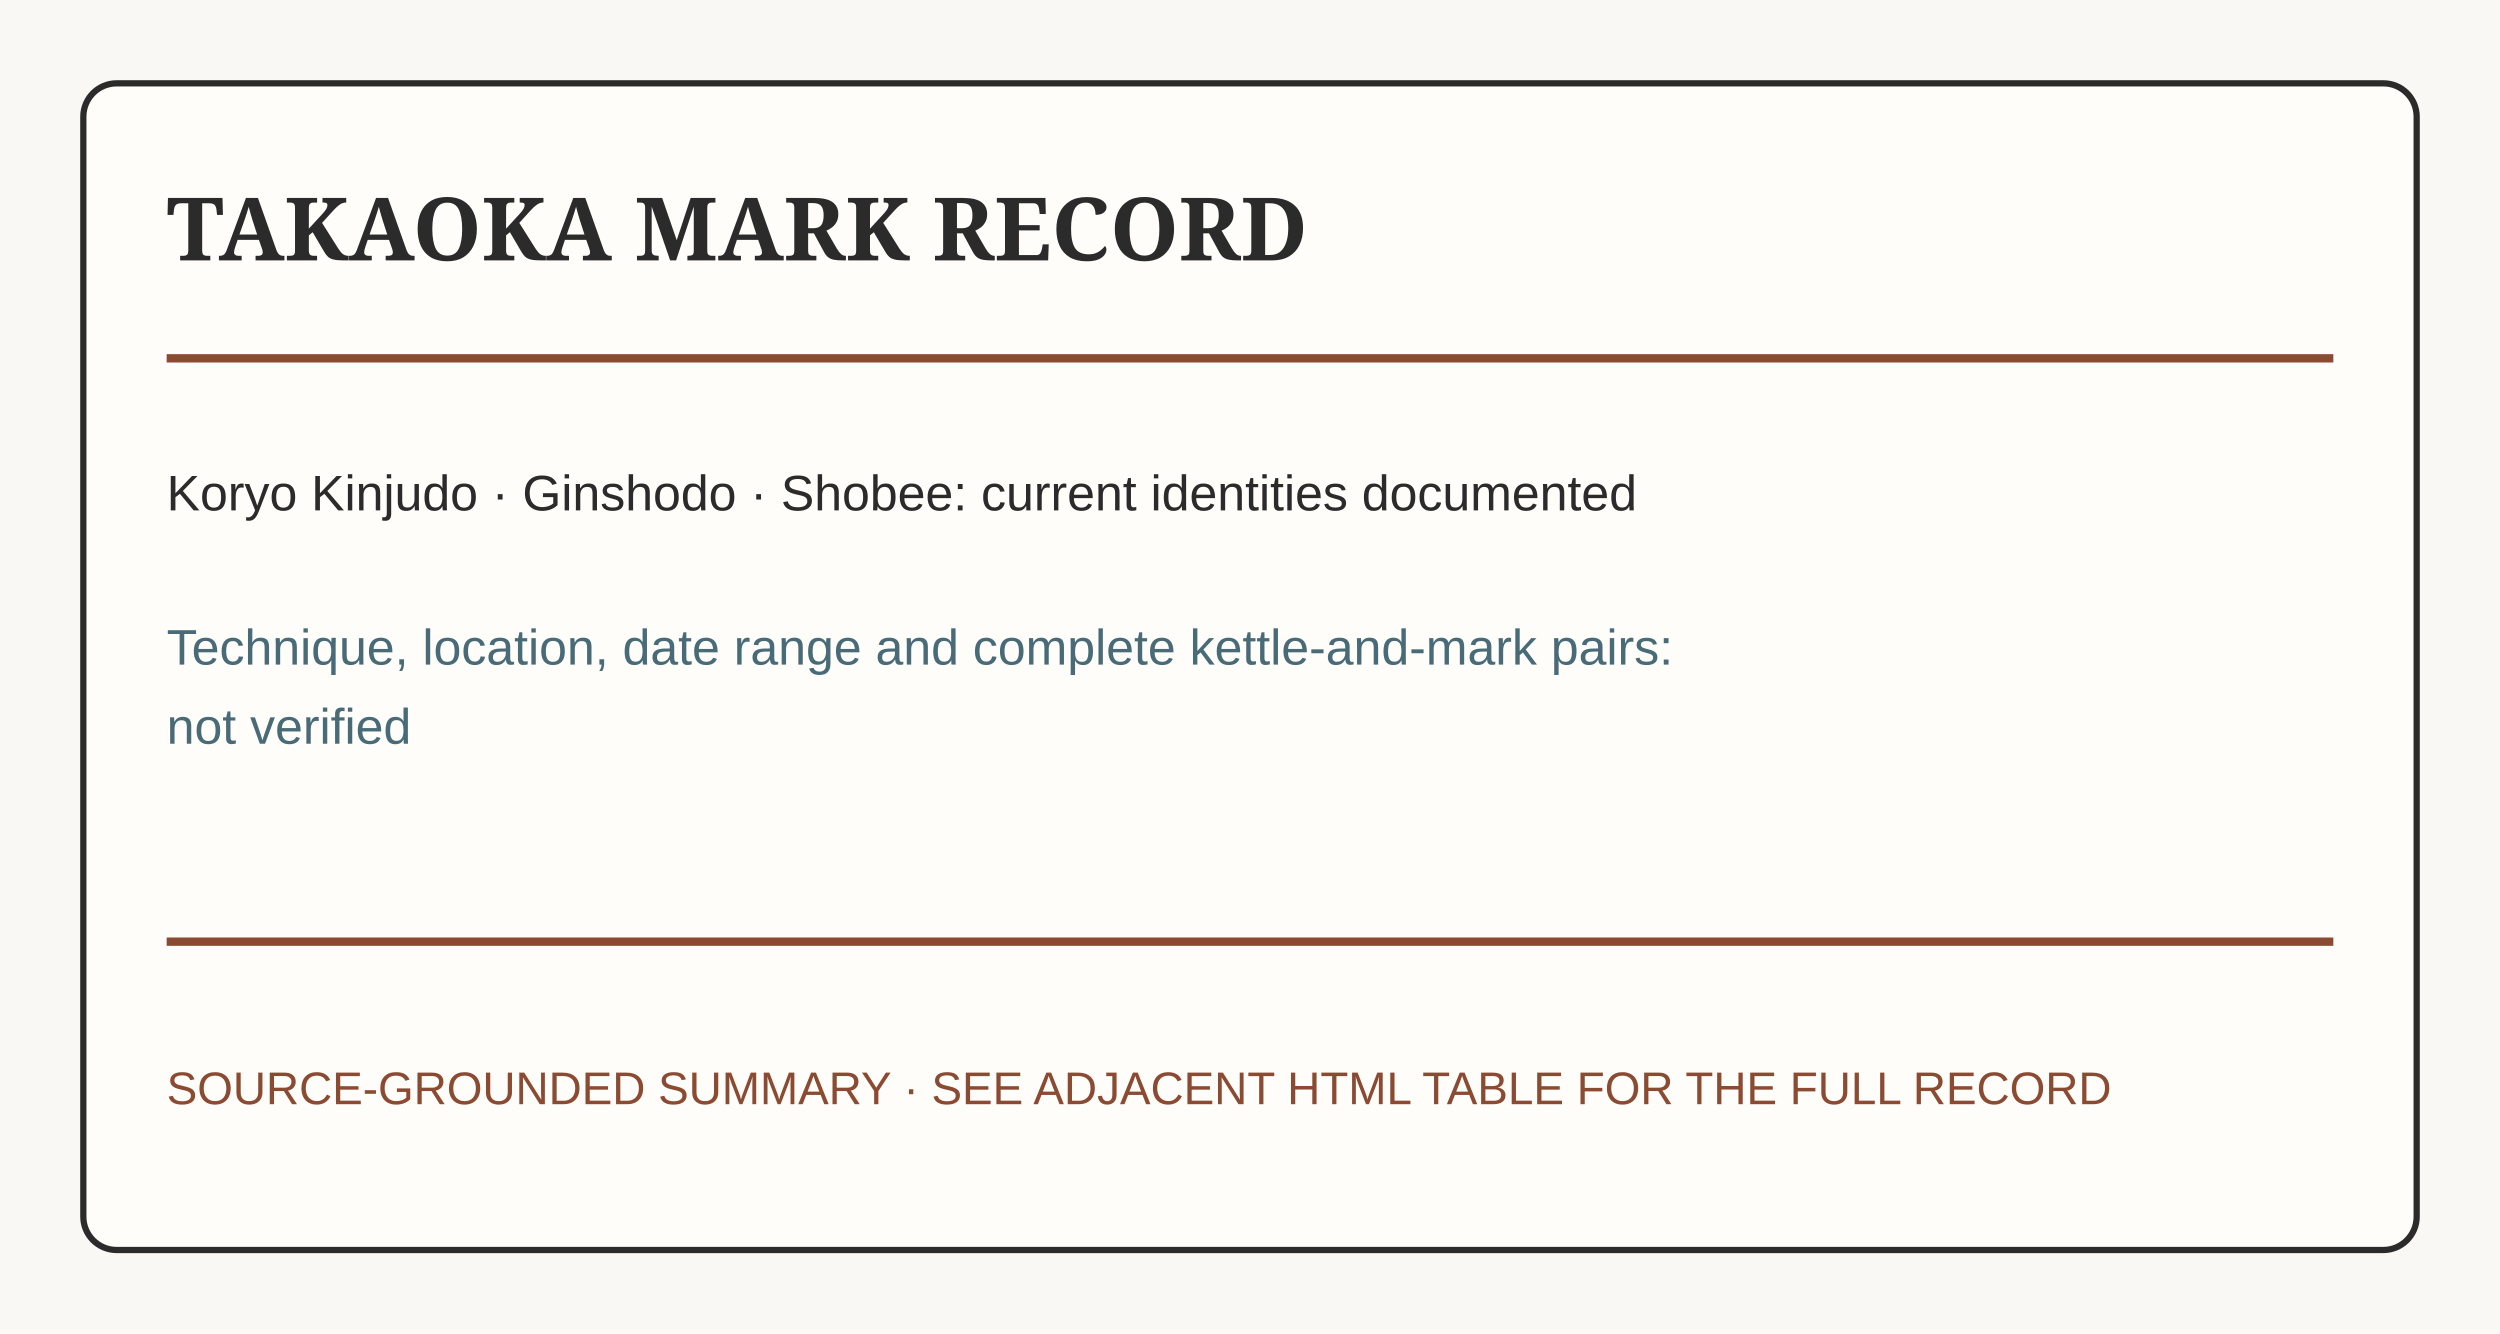
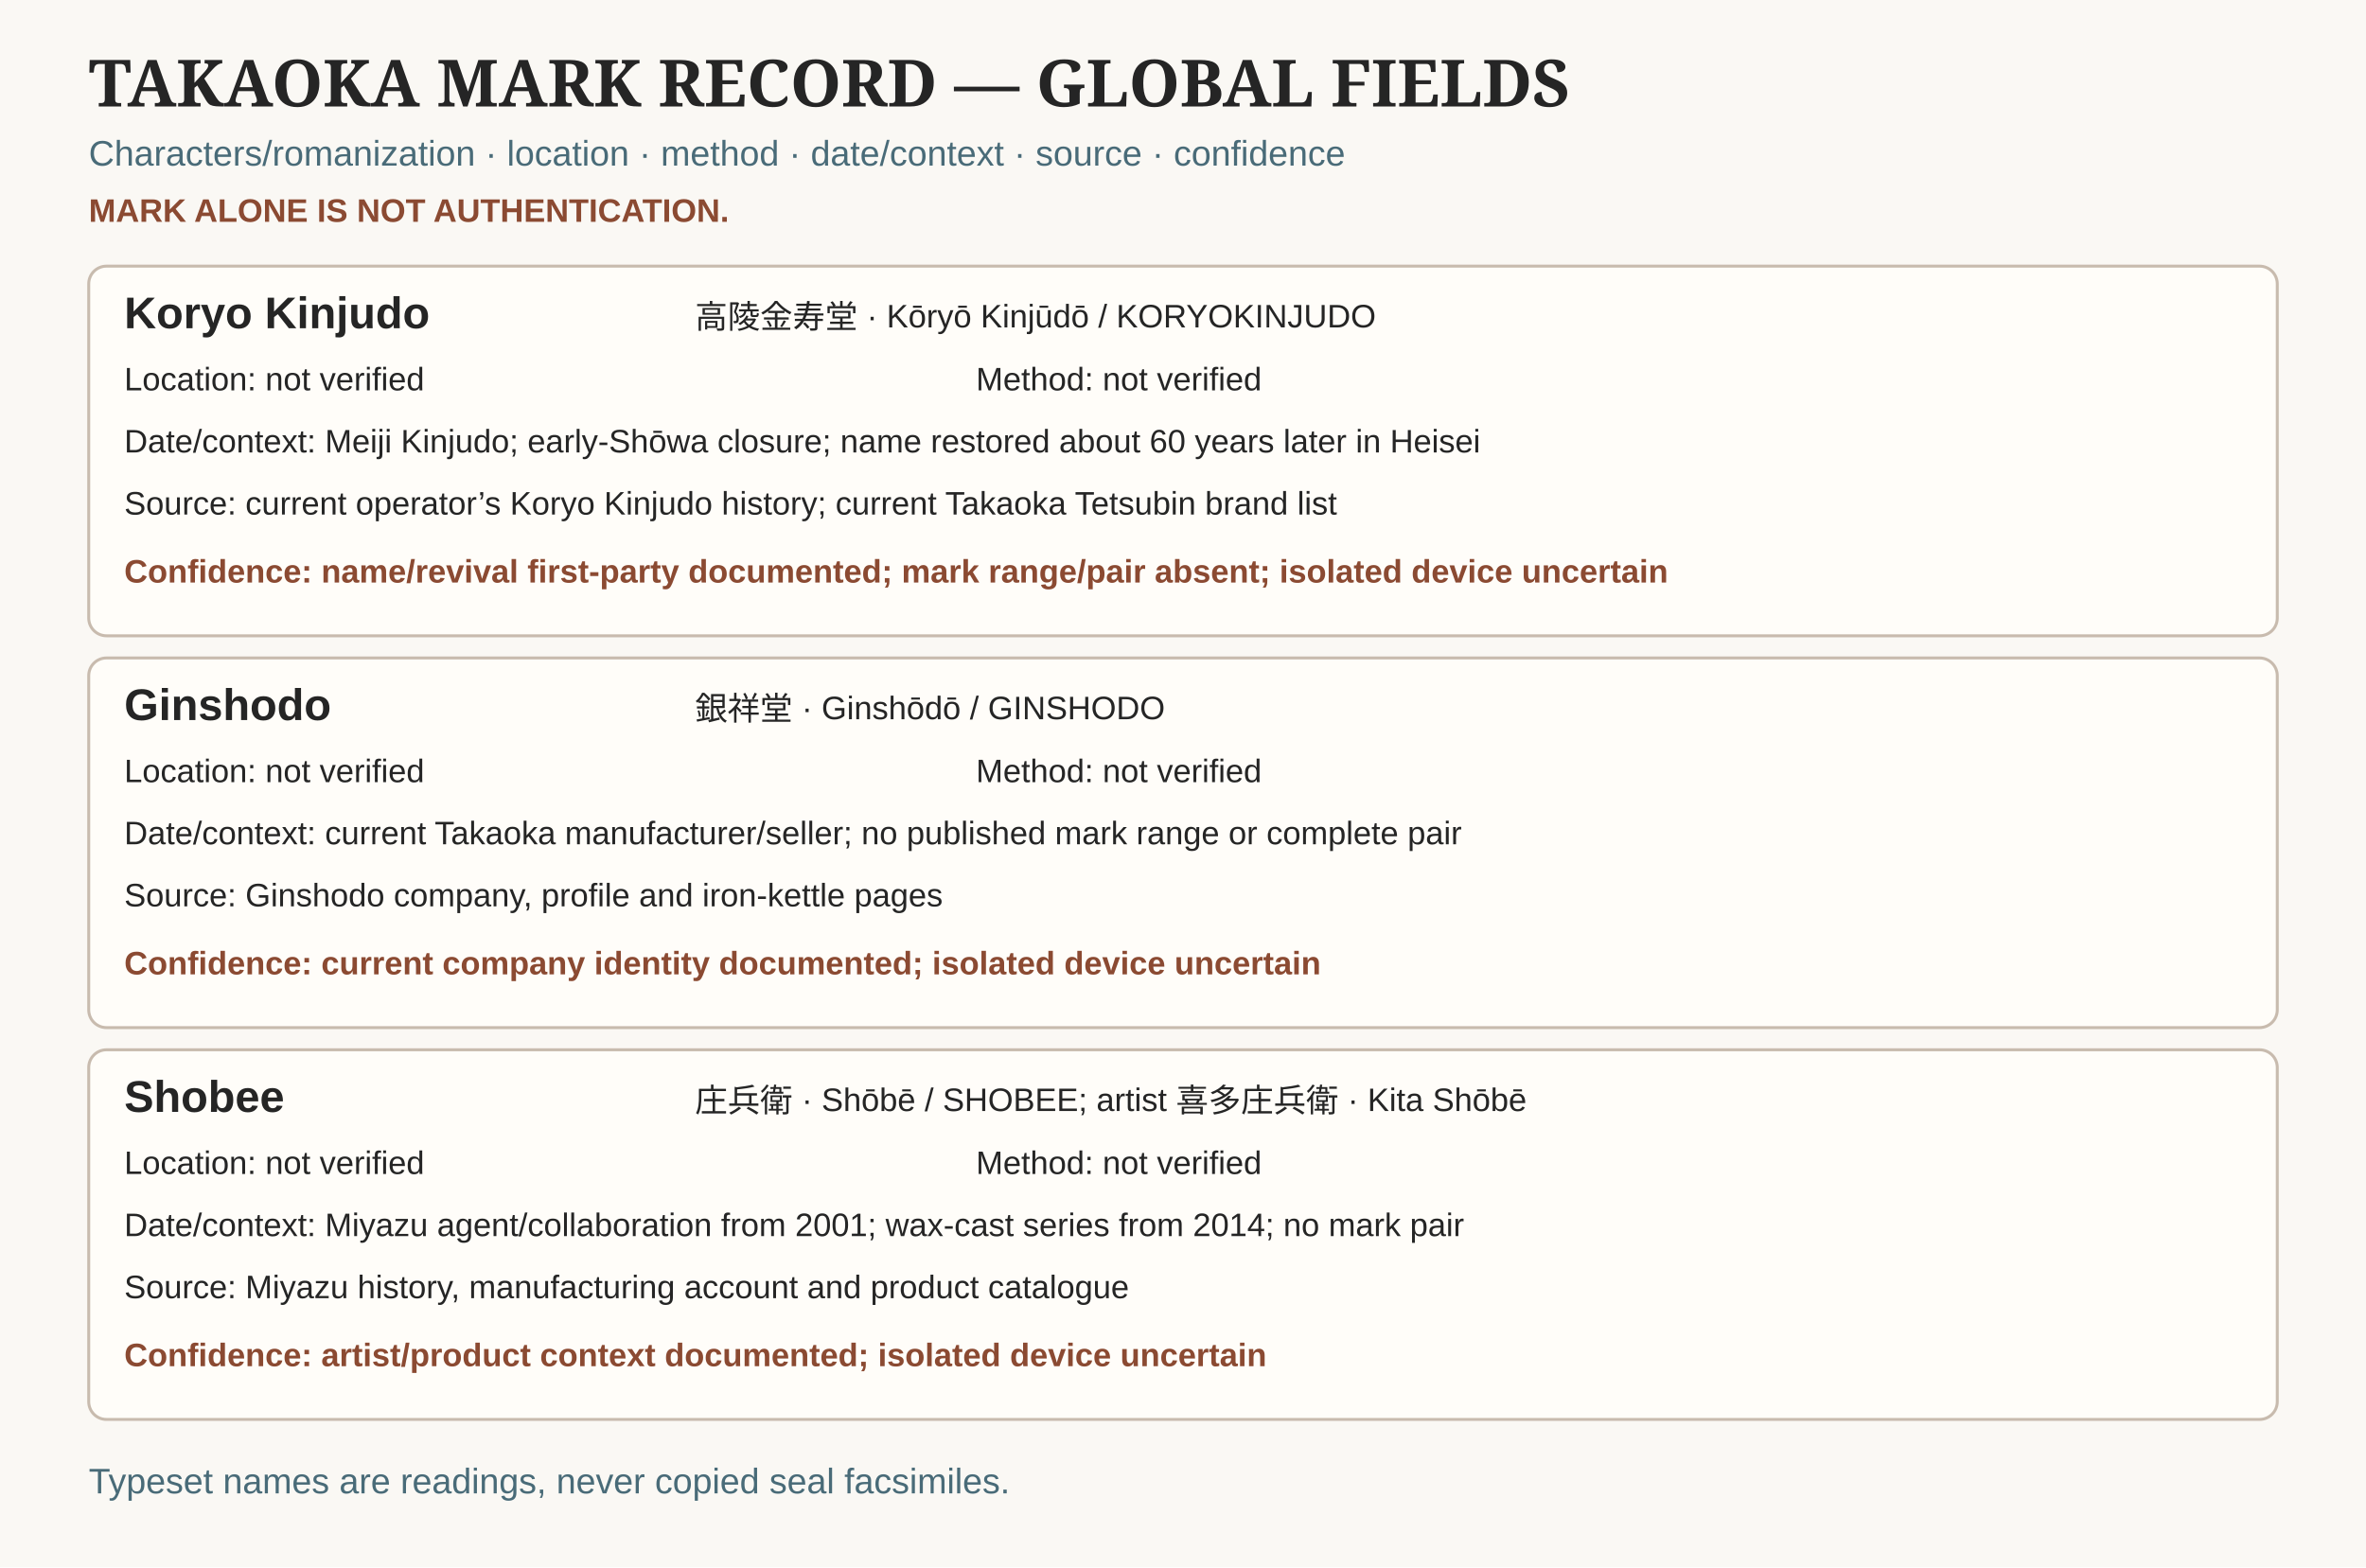
- <svg xmlns="http://www.w3.org/2000/svg" viewBox="0 0 1200 640" role="img" aria-labelledby="title desc">
-   <rect width="1200" height="640" fill="#faf8f4" />
-   <rect x="40" y="40" width="1120" height="560" rx="16" fill="#fffdf9" stroke="#2b2b2b" stroke-width="3" />
-   <path d="M80 172H1120M80 452H1120" stroke="#8b4a32" stroke-width="4" />
-   <text x="80" y="125" fill="#2b2b2b" font-family="Georgia, serif" font-size="42" font-weight="bold">TAKAOKA MARK RECORD</text>
-   <text x="80" y="245" fill="#2b2b2b" font-family="Arial, sans-serif" font-size="24">Koryo Kinjudo · Ginshodo · Shobee: current identities documented</text>
-   <text x="80" y="319" fill="#496b78" font-family="Arial, sans-serif" font-size="24">Technique, location, date range and complete kettle-and-mark pairs:</text>
-   <text x="80" y="357" fill="#496b78" font-family="Arial, sans-serif" font-size="24">not verified</text>
-   <text x="80" y="530" fill="#8b4a32" font-family="Arial, sans-serif" font-size="22">SOURCE-GROUNDED SUMMARY · SEE ADJACENT HTML TABLE FOR THE FULL RECORD</text>
+ <svg xmlns="http://www.w3.org/2000/svg" viewBox="0 0 1600 1060" role="img" aria-labelledby="title desc">
+   <style>.title{font:700 44px Georgia,serif;fill:#252525}.sub{font:24px Arial,sans-serif;fill:#496b78}.maker{font:700 30px Arial,sans-serif;fill:#252525}.field{font:22px Arial,sans-serif;fill:#252525}.limit{font:700 22px Arial,sans-serif;fill:#8b4a32}.card{fill:#fffdf9;stroke:#c8bbae;stroke-width:2}</style>
+   <rect width="1600" height="1060" fill="#faf8f4" />
+   <text class="title" x="60" y="72">TAKAOKA MARK RECORD — GLOBAL FIELDS</text>
+   <text class="sub" x="60" y="112">Characters/romanization · location · method · date/context · source · confidence</text>
+   <text class="limit" x="60" y="150">MARK ALONE IS NOT AUTHENTICATION.</text>
+   <g transform="translate(60 180)">
+     <rect class="card" width="1480" height="250" rx="12" />
+     <text class="maker" x="24" y="42">Koryo Kinjudo</text>
+     <text class="field" x="410" y="42">高陵金寿堂 · Kōryō Kinjūdō / KORYOKINJUDO</text>
+     <text class="field" x="24" y="84">Location: not verified</text>
+     <text class="field" x="600" y="84">Method: not verified</text>
+     <text class="field" x="24" y="126">Date/context: Meiji Kinjudo; early-Shōwa closure; name restored about 60 years later in Heisei</text>
+     <text class="field" x="24" y="168">Source: current operator’s Koryo Kinjudo history; current Takaoka Tetsubin brand list</text>
+     <text class="limit" x="24" y="214">Confidence: name/revival first-party documented; mark range/pair absent; isolated device uncertain</text>
+   </g>
+   <g transform="translate(60 445)">
+     <rect class="card" width="1480" height="250" rx="12" />
+     <text class="maker" x="24" y="42">Ginshodo</text>
+     <text class="field" x="410" y="42">銀祥堂 · Ginshōdō / GINSHODO</text>
+     <text class="field" x="24" y="84">Location: not verified</text>
+     <text class="field" x="600" y="84">Method: not verified</text>
+     <text class="field" x="24" y="126">Date/context: current Takaoka manufacturer/seller; no published mark range or complete pair</text>
+     <text class="field" x="24" y="168">Source: Ginshodo company, profile and iron-kettle pages</text>
+     <text class="limit" x="24" y="214">Confidence: current company identity documented; isolated device uncertain</text>
+   </g>
+   <g transform="translate(60 710)">
+     <rect class="card" width="1480" height="250" rx="12" />
+     <text class="maker" x="24" y="42">Shobee</text>
+     <text class="field" x="410" y="42">庄兵衛 · Shōbē / SHOBEE; artist 喜多庄兵衛 · Kita Shōbē</text>
+     <text class="field" x="24" y="84">Location: not verified</text>
+     <text class="field" x="600" y="84">Method: not verified</text>
+     <text class="field" x="24" y="126">Date/context: Miyazu agent/collaboration from 2001; wax-cast series from 2014; no mark pair</text>
+     <text class="field" x="24" y="168">Source: Miyazu history, manufacturing account and product catalogue</text>
+     <text class="limit" x="24" y="214">Confidence: artist/product context documented; isolated device uncertain</text>
+   </g>
+   <text class="sub" x="60" y="1010">Typeset names are readings, never copied seal facsimiles.</text>
</svg>
